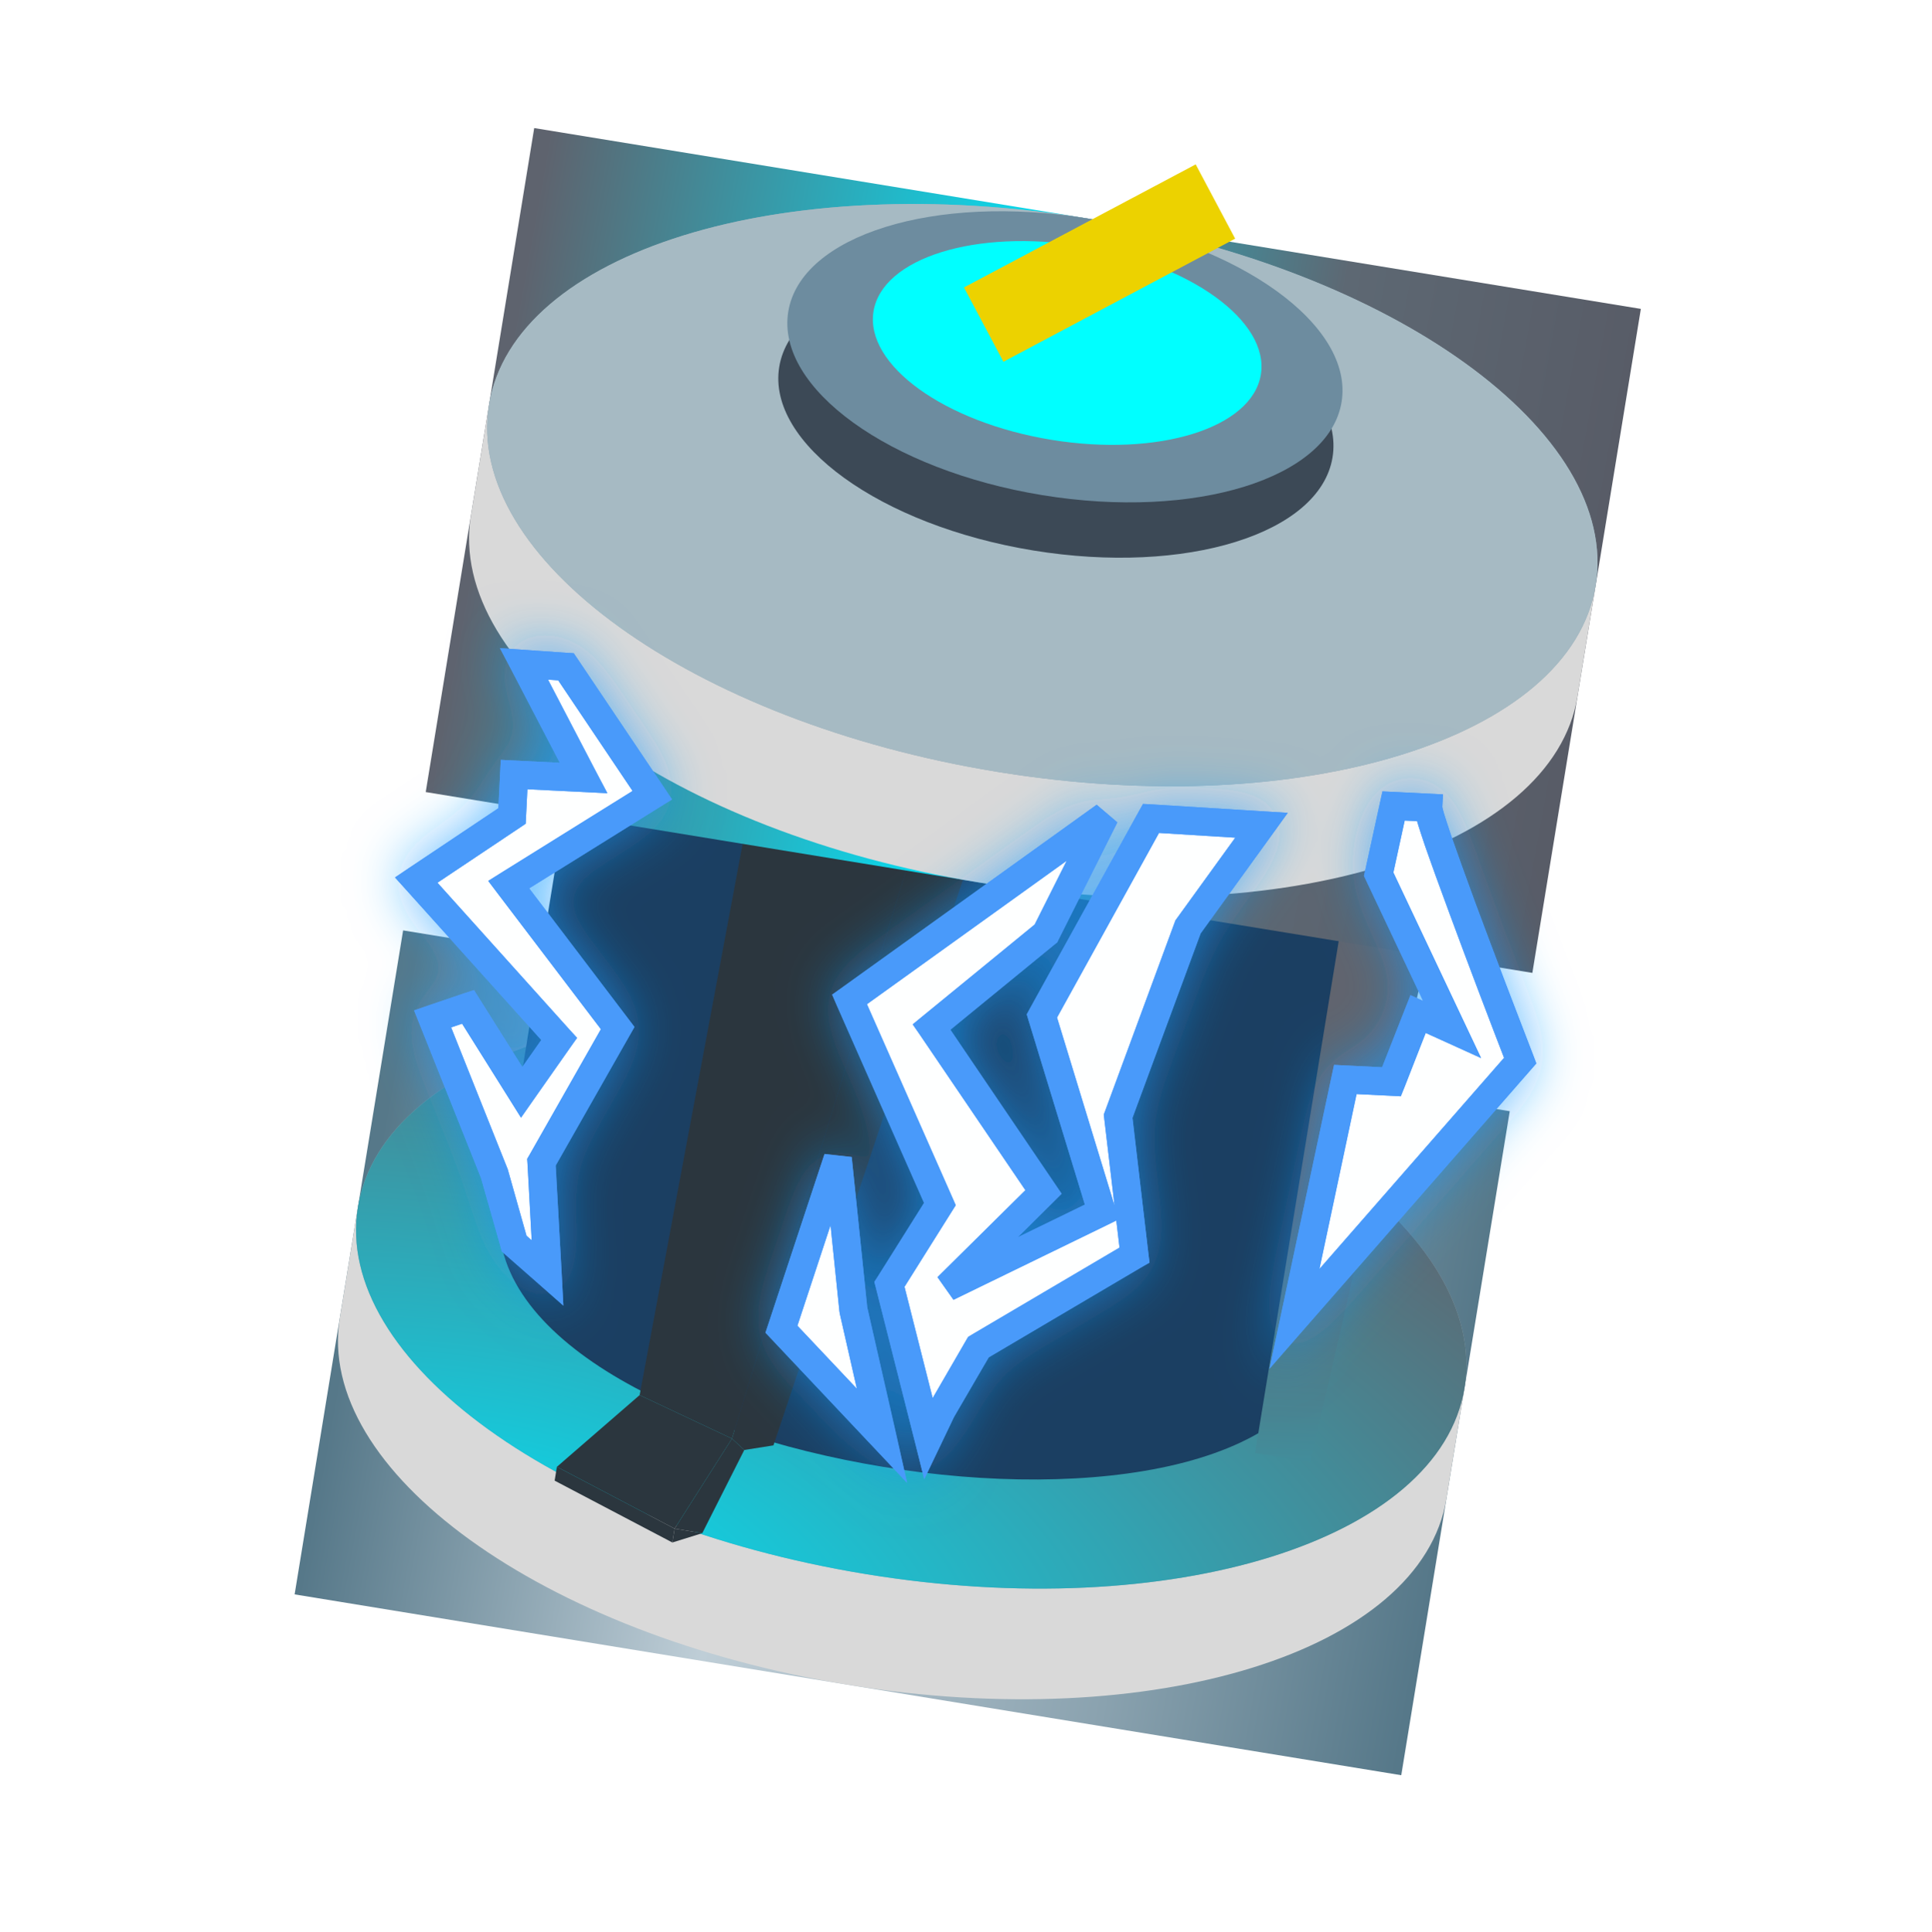
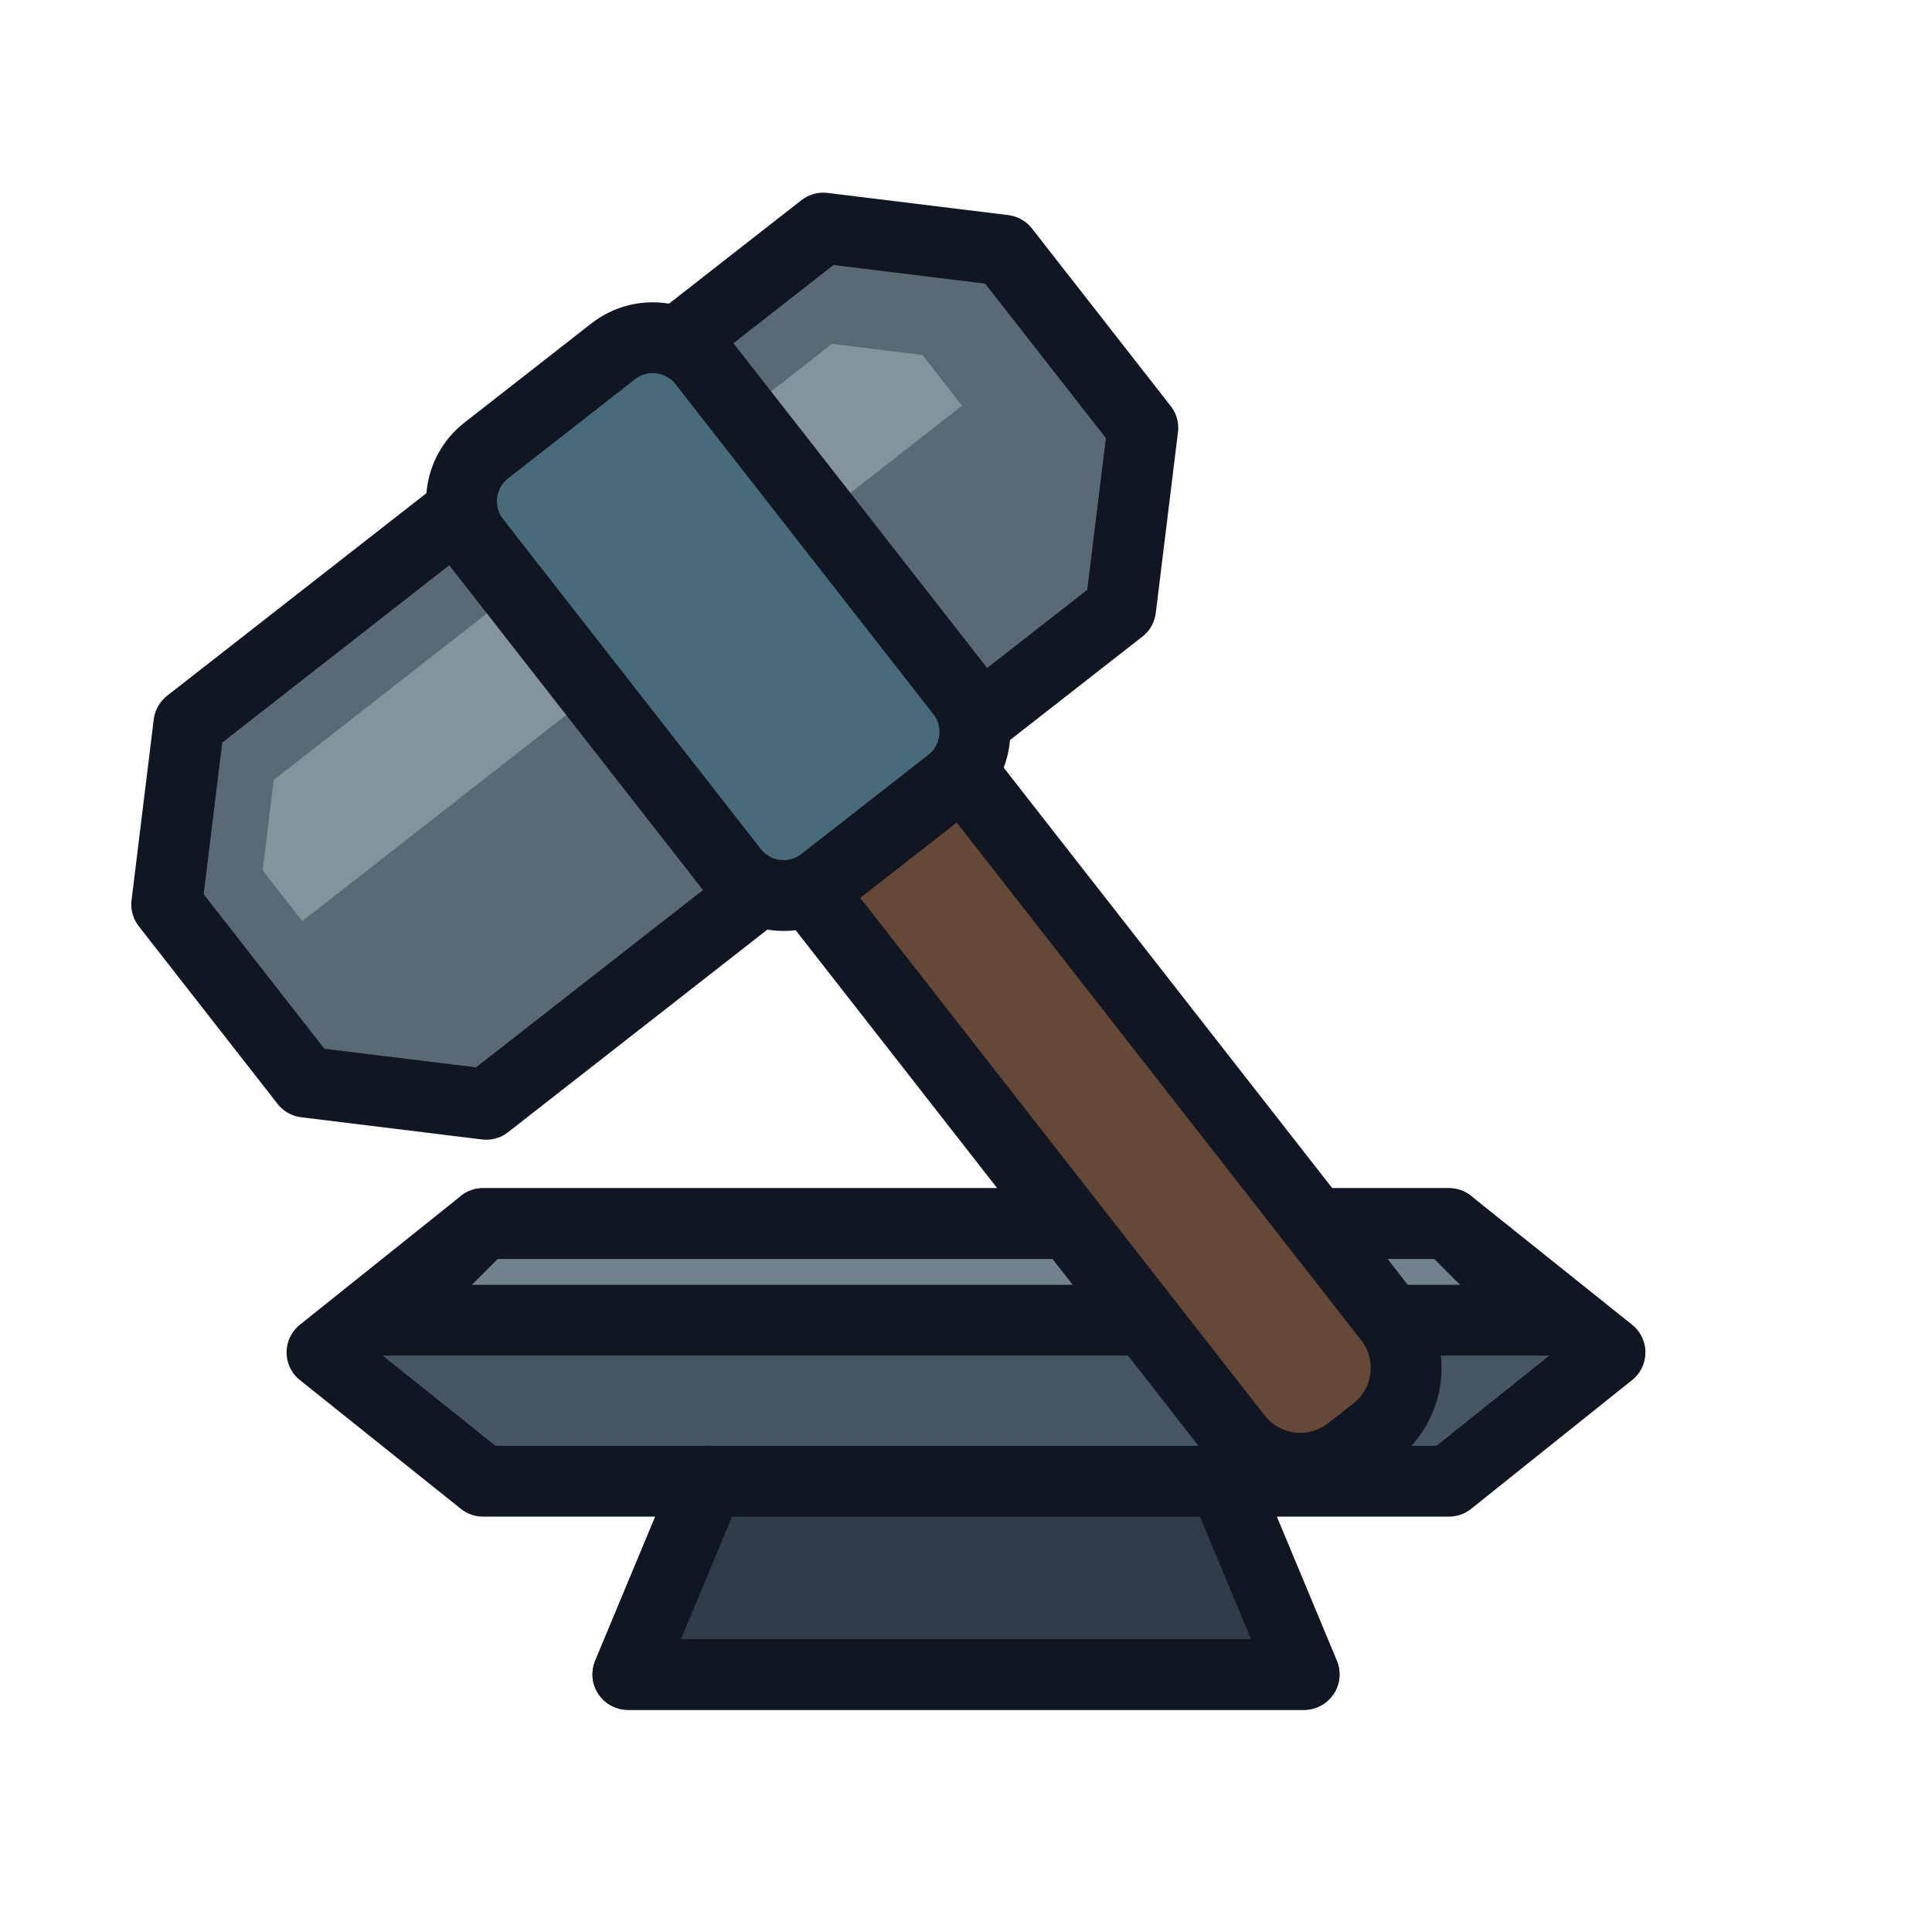
- <svg xmlns="http://www.w3.org/2000/svg" width="68.89" height="68.89" viewBox="0 0 68.89 68.89">
-   <defs>
-     <clipPath id="clip0">
-       <rect width="60" height="60" />
-     </clipPath>
-     <linearGradient id="grad1" x1="0.72%" y1="32.76%" x2="100.66%" y2="34.26%" gradientUnits="objectBoundingBox">
-       <stop offset="0%" stop-color="#567889" />
-       <stop offset="36.69%" stop-color="#BFCED7" />
-       <stop offset="73%" stop-color="#8AA2AF" />
-       <stop offset="100%" stop-color="#567889" />
-     </linearGradient>
-     <radialGradient id="grad2" cx="15%" cy="115.34%" r="127.5%" gradientUnits="objectBoundingBox">
-       <stop offset="0%" stop-color="#04E2F5" />
-       <stop offset="100%" stop-color="#60646E" />
-     </radialGradient>
-     <linearGradient id="grad3" x1="1.61%" y1="149.09%" x2="0.2%" y2="62.39%" gradientUnits="objectBoundingBox">
-       <stop offset="0%" stop-color="#1CC0D3" />
-       <stop offset="99.23%" stop-color="#60646E" />
-     </linearGradient>
-     <linearGradient id="grad4" x1="0.72%" y1="32.76%" x2="100.66%" y2="34.26%" gradientUnits="objectBoundingBox">
-       <stop offset="0%" stop-color="#5E636E" />
-       <stop offset="46.23%" stop-color="#07DEF1" />
-       <stop offset="47.62%" stop-color="#2BADBE" />
-       <stop offset="73%" stop-color="#5D6873" />
-       <stop offset="100%" stop-color="#585C67" />
-     </linearGradient>
-     <filter id="fx5">
-       <feGaussianBlur stdDeviation="0.4" />
-       <feGaussianBlur in="SourceAlpha" stdDeviation="2" result="fx5_is_blur" />
-       <feOffset dx="0" dy="0" result="fx5_is_off" />
-       <feComposite in="SourceAlpha" in2="fx5_is_off" operator="out" result="fx5_is_inv" />
-       <feFlood flood-color="#CBFCFF" flood-opacity="0.25" />
-       <feComposite in2="fx5_is_inv" operator="in" result="fx5_is_shadow" />
-       <feComposite in="fx5_is_shadow" in2="SourceGraphic" operator="over" />
-       <feDropShadow dx="0" dy="0" stdDeviation="1" flood-color="#1B9FFF" flood-opacity="0.68" />
-     </filter>
-   </defs>
-   <g transform="translate(4.44, 4.44) rotate(9.28, 30, 30)">
-     <g clip-path="url(#clip0)">
-       <g transform="translate(10, 32)">
-         <rect width="40" height="24" fill="url(#grad1)" />
-         <g transform="translate(0, 4)">
-           <path d="M20 20C31.05 20 40 15.52 40 10L40 6L38.34 6C35.25 2.47 28.2 0 20 0C11.8 0 4.75 2.47 1.66 6L0 6L0 10C0 15.52 8.95 20 20 20Z" fill="#D9D9D9" />
-         </g>
-         <path d="M0 10A20 10 0 1 1 40 10A20 10 0 1 1 0 10Z" fill="#95AAB6" />
-       </g>
-       <g transform="translate(10, 32)">
-         <path d="M0 10A20 10 0 1 1 40 10A20 10 0 1 1 0 10Z" fill="url(#grad2)" />
-       </g>
-       <g transform="translate(15, 19)">
-         <path d="M0 0L30 0C30 0 30 17.5 30 22C30 31.5 0 31.5 0 22C0 16.5 0 9.37 0 0Z" fill="#1B3F62" />
-       </g>
-       <g transform="translate(43, 22)">
-         <path d="M0 1.5L3.5 0L2 23.5L0 23.5L0 1.5Z" fill="url(#grad3)" />
-       </g>
-       <g transform="translate(18.5, 25)">
-         <path d="M3 0L9 1L6 23L2.5 22L3 0Z" fill="#2B363E" />
-         <path d="M9 1L6 23L6.5 23.33L7.5 23L11 1.5L9 1Z" fill="#2B363E" />
-         <path d="M6 23L4.5 26.5L5.5 26.5L6.5 23.33L6 23Z" fill="#2B363E" />
-         <path d="M6 23L2.5 22L0 25L4.5 26.5L6 23Z" fill="#2B363E" />
-         <path d="M4.5 26.5L0 25L0 25.5L4.5 27L4.5 26.5Z" fill="#2B363E" />
-         <path d="M5.5 26.5L4.5 26.5L4.5 27L5.5 26.5Z" fill="#2B363E" />
-       </g>
-       <g transform="translate(10, 3)">
-         <rect width="40" height="24" fill="url(#grad4)" />
-         <g transform="translate(0, 4)">
-           <path d="M20 20C31.05 20 40 15.52 40 10L40 6L38.34 6C35.25 2.47 28.2 0 20 0C11.8 0 4.75 2.47 1.66 6L0 6L0 10C0 15.52 8.95 20 20 20Z" fill="#D9D9D9" />
-         </g>
-         <path d="M0 10A20 10 0 1 1 40 10A20 10 0 1 1 0 10Z" fill="#95AAB6" />
-       </g>
-       <g transform="translate(10, 3)">
-         <path d="M0 10A20 10 0 1 1 40 10A20 10 0 1 1 0 10Z" fill="#A6BAC3" />
-       </g>
-       <g transform="translate(20, 5)">
-         <path d="M0 5A10 5 0 1 1 20 5A10 5 0 1 1 0 5Z" fill="#3C4956" />
-       </g>
-       <g transform="translate(20, 3)">
-         <path d="M0 5A10 5 0 1 1 20 5A10 5 0 1 1 0 5Z" fill="#6D8C9F" />
-       </g>
-       <g transform="translate(23, 4)">
-         <path d="M0 3.5A7 3.5 0 1 1 14 3.5A7 3.5 0 1 1 0 3.5Z" fill="#00FFFF" />
-       </g>
-       <g transform="translate(26, 3) rotate(-37.25, 4.68, 1.5)">
-         <rect width="9.36" height="3" fill="#ECD200" />
-       </g>
-       <g transform="translate(10.67, 20) rotate(-6.45, 19.82, 13.43)" filter="url(#fx5)">
-         <path d="M20.85 23.54L19.64 25.89L19.23 26.87L17.57 21.46L19.23 18.51L15.65 11.38L24.42 4.4L22.53 8.68L18.62 12.22L22.9 17.9L19.64 21.46L25.01 18.51L22.53 11.63L26.07 4.4L30.02 4.45L27.58 8.2L25.42 15.07L26.25 19.99L20.85 23.54Z" fill="#FEFFFF" stroke="#489AFA" stroke-width="1" />
-         <path d="M16.33 22.44L17.57 26.87L13.8 23.25L15.51 17.07L16.33 22.44Z" fill="#FEFFFF" stroke="#489AFA" stroke-width="1" />
-         <path d="M8.26 4.45L4.96 0.03L3.46 0L5.78 3.96L3.3 3.96L3.3 5.44L0 7.89L5.37 13.3L4.13 15.27L2.07 12.32L0.83 12.81L3.3 18.22L4.13 20.67L5.37 21.66L4.96 17.72L7.44 12.81L3.3 7.89L8.26 4.45Z" fill="#FEFFFF" stroke="#489AFA" stroke-width="1" />
-         <path d="M39.65 12.38C38.41 9.59 35.93 3.92 35.93 3.53L34.69 3.53L34.28 5.99L37.17 11.39L35.93 10.9L35.1 13.36L33.45 13.36L32.06 21.98L39.65 12.38Z" fill="#FEFFFF" stroke="#489AFA" stroke-width="1" />
-         <path d="M19.64 25.89L19.2 25.66L19.19 25.67L19.18 25.69L19.64 25.89ZM20.85 23.54L20.58 23.12L20.47 23.2L20.41 23.31L20.85 23.54ZM26.25 19.99L26.52 20.4L26.8 20.23L26.74 19.9L26.25 19.99ZM25.42 15.07L24.95 14.92L24.91 15.04L24.93 15.15L25.42 15.07ZM27.58 8.2L27.16 7.93L27.12 7.99L27.1 8.05L27.58 8.2ZM30.02 4.45L30.44 4.72L30.93 3.96L30.02 3.95L30.02 4.45ZM26.07 4.4L26.08 3.9L25.76 3.9L25.62 4.18L26.07 4.4ZM22.53 11.63L22.08 11.41L21.99 11.6L22.06 11.8L22.53 11.63ZM25.01 18.51L25.25 18.95L25.62 18.74L25.48 18.34L25.01 18.51ZM19.64 21.46L19.27 21.12L19.88 21.9L19.64 21.46ZM22.9 17.9L23.26 18.24L23.54 17.93L23.29 17.6L22.9 17.9ZM18.62 12.22L18.28 11.85L17.94 12.16L18.22 12.52L18.62 12.22ZM22.53 8.68L22.87 9.05L22.95 8.98L22.99 8.88L22.53 8.68ZM24.42 4.4L24.88 4.6L24.11 4.01L24.42 4.4ZM15.65 11.38L15.34 10.99L15.02 11.24L15.2 11.61L15.65 11.38ZM19.23 18.51L19.66 18.76L19.79 18.53L19.67 18.29L19.23 18.51ZM17.57 21.46L17.14 21.22L17.03 21.4L17.1 21.61L17.57 21.46ZM19.23 26.87L18.75 27.01L19.15 28.34L19.69 27.06L19.23 26.87ZM17.57 26.87L17.23 27.23L18.55 28.5L18.06 26.73L17.57 26.87ZM16.33 22.44L15.84 22.52L15.85 22.55L15.85 22.58L16.33 22.44ZM15.51 17.07L16 16.99L15.03 16.93L15.51 17.07ZM13.8 23.25L13.32 23.12L13.24 23.4L13.46 23.61L13.8 23.25ZM4.96 0.03L5.36 -0.27L5.21 -0.47L4.97 -0.47L4.96 0.03ZM8.26 4.45L8.55 4.86L8.97 4.57L8.66 4.15L8.26 4.45ZM3.3 7.89L3.02 7.48L2.57 7.8L2.92 8.22L3.3 7.89ZM7.44 12.81L7.88 13.03L8.03 12.74L7.82 12.49L7.44 12.81ZM4.96 17.72L4.51 17.5L4.44 17.63L4.46 17.78L4.96 17.72ZM5.37 21.66L5.06 22.05L5.99 22.79L5.87 21.6L5.37 21.66ZM4.13 20.67L3.66 20.83L3.7 20.97L3.82 21.07L4.13 20.67ZM3.3 18.22L3.78 18.06L3.77 18.03L3.76 18.01L3.3 18.22ZM0.83 12.81L0.64 12.34L0.15 12.54L0.37 13.02L0.83 12.81ZM2.07 12.32L2.47 12.03L2.25 11.71L1.88 11.85L2.07 12.32ZM4.13 15.27L3.72 15.55L4.15 16.17L4.55 15.53L4.13 15.27ZM5.37 13.3L5.79 13.57L6.01 13.23L5.72 12.95L5.37 13.3ZM0 7.89L-0.3 7.49L-0.76 7.84L-0.35 8.25L0 7.89ZM3.3 5.44L3.6 5.84L3.8 5.69L3.8 5.44L3.3 5.44ZM3.3 3.96L3.3 3.46L2.8 3.46L2.8 3.96L3.3 3.96ZM5.78 3.96L5.78 4.46L6.66 4.46L6.21 3.71L5.78 3.96ZM3.46 0L3.47 -0.5L2.57 -0.52L3.03 0.25L3.46 0ZM35.93 3.53L36.43 3.53L36.43 3.03L35.93 3.03L35.93 3.53ZM39.65 12.38L40.04 12.69L40.23 12.45L40.11 12.17L39.65 12.38ZM32.06 21.98L31.57 21.9L31.26 23.8L32.45 22.29L32.06 21.98ZM33.45 13.36L33.45 12.86L33.03 12.86L32.96 13.28L33.45 13.36ZM35.1 13.36L35.1 13.86L35.46 13.86L35.58 13.52L35.1 13.36ZM35.93 10.9L36.12 10.44L35.63 10.24L35.46 10.74L35.93 10.9ZM37.17 11.39L36.99 11.86L38.25 12.36L37.61 11.16L37.17 11.39ZM34.28 5.99L33.79 5.9L33.76 6.07L33.84 6.22L34.28 5.99ZM34.69 3.53L34.69 3.03L34.27 3.03L34.2 3.45L34.69 3.53ZM20.08 26.11L21.3 23.77L20.41 23.31L19.2 25.66L20.08 26.11ZM21.13 23.96L26.52 20.4L25.97 19.57L20.58 23.12L21.13 23.96ZM26.74 19.9L25.92 14.99L24.93 15.15L25.76 20.07L26.74 19.9ZM25.9 15.22L28.06 8.35L27.1 8.05L24.95 14.92L25.9 15.22ZM28 8.47L30.44 4.72L29.6 4.18L27.16 7.93L28 8.47ZM30.02 3.95L26.08 3.9L26.07 4.9L30.01 4.95L30.02 3.95ZM25.62 4.18L22.08 11.41L22.98 11.85L26.52 4.62L25.62 4.18ZM22.06 11.8L24.54 18.68L25.48 18.34L23 11.46L22.06 11.8ZM24.77 18.07L19.4 21.02L19.88 21.9L25.25 18.95L24.77 18.07ZM20.01 21.8L23.26 18.24L22.53 17.56L19.27 21.12L20.01 21.8ZM23.29 17.6L19.02 11.92L18.22 12.52L22.5 18.2L23.29 17.6ZM18.95 12.59L22.87 9.05L22.2 8.31L18.28 11.85L18.95 12.59ZM22.99 8.88L24.88 4.6L23.96 4.2L22.07 8.48L22.99 8.88ZM24.11 4.01L15.34 10.99L15.96 11.77L24.73 4.79L24.11 4.01ZM15.2 11.61L18.78 18.74L19.67 18.29L16.09 11.16L15.2 11.61ZM18.79 18.27L17.14 21.22L18.01 21.71L19.66 18.76L18.79 18.27ZM17.1 21.61L18.75 27.01L19.7 26.72L18.05 21.32L17.1 21.61ZM19.69 27.06L20.1 26.08L19.18 25.69L18.77 26.67L19.69 27.06ZM18.06 26.73L16.82 22.31L15.85 22.58L17.09 27L18.06 26.73ZM16.83 22.37L16 16.99L15.01 17.14L15.84 22.52L16.83 22.37ZM15.03 16.93L13.32 23.12L14.29 23.38L15.99 17.2L15.03 16.93ZM13.46 23.61L17.23 27.23L17.92 26.51L14.15 22.89L13.46 23.61ZM4.56 0.33L7.86 4.75L8.66 4.15L5.36 -0.27L4.56 0.33ZM7.98 4.04L3.02 7.48L3.59 8.3L8.55 4.86L7.98 4.04ZM2.92 8.22L7.05 13.13L7.82 12.49L3.69 7.57L2.92 8.22ZM6.99 12.58L4.51 17.5L5.4 17.95L7.88 13.03L6.99 12.58ZM4.46 17.78L4.87 21.71L5.87 21.6L5.45 17.67L4.46 17.78ZM5.68 21.26L4.44 20.28L3.82 21.07L5.06 22.05L5.68 21.26ZM4.6 20.51L3.78 18.06L2.83 18.38L3.66 20.83L4.6 20.51ZM3.76 18.01L1.28 12.6L0.37 13.02L2.85 18.42L3.76 18.01ZM1.01 13.27L2.25 12.78L1.88 11.85L0.64 12.34L1.01 13.27ZM1.66 12.6L3.72 15.55L4.54 14.98L2.47 12.03L1.66 12.6ZM4.55 15.53L5.79 13.57L4.95 13.03L3.71 15L4.55 15.53ZM5.72 12.95L0.35 7.54L-0.35 8.25L5.02 13.65L5.72 12.95ZM0.3 8.29L3.6 5.84L3.01 5.03L-0.3 7.49L0.3 8.29ZM3.8 5.44L3.8 3.96L2.8 3.96L2.8 5.44L3.8 5.44ZM3.3 4.46L5.78 4.46L5.78 3.46L3.3 3.46L3.3 4.46ZM6.21 3.71L3.89 -0.25L3.03 0.25L5.35 4.21L6.21 3.71ZM3.45 0.5L4.95 0.53L4.97 -0.47L3.47 -0.5L3.45 0.5ZM35.43 3.53C35.43 3.64 35.46 3.75 35.48 3.8C35.5 3.88 35.53 3.97 35.57 4.07C35.64 4.28 35.75 4.55 35.87 4.87C36.13 5.51 36.48 6.34 36.87 7.25C37.64 9.07 38.57 11.19 39.19 12.58L40.11 12.17C39.49 10.78 38.56 8.67 37.78 6.86C37.4 5.95 37.05 5.12 36.8 4.5C36.68 4.19 36.58 3.93 36.51 3.74C36.48 3.65 36.45 3.57 36.44 3.52C36.42 3.45 36.43 3.47 36.43 3.53L35.43 3.53ZM39.26 12.07L31.67 21.67L32.45 22.29L40.04 12.69L39.26 12.07ZM32.56 22.06L33.95 13.44L32.96 13.28L31.57 21.9L32.56 22.06ZM33.45 13.86L35.1 13.86L35.1 12.86L33.45 12.86L33.45 13.86ZM35.58 13.52L36.4 11.06L35.46 10.74L34.63 13.2L35.58 13.52ZM35.75 11.37L36.99 11.86L37.35 10.93L36.12 10.44L35.75 11.37ZM37.61 11.16L34.72 5.75L33.84 6.22L36.73 11.63L37.61 11.16ZM34.77 6.07L35.18 3.61L34.2 3.45L33.79 5.9L34.77 6.07ZM34.69 4.03L35.93 4.03L35.93 3.03L34.69 3.03L34.69 4.03Z" fill="#489AFA" stroke="none" />
-       </g>
+ <svg xmlns="http://www.w3.org/2000/svg" width="60" height="60" viewBox="0 0 60 60" fill="none">
+   <g stroke="#111722" stroke-width="2.2" stroke-linejoin="round">
+     <path d="M15 38H45L50 42L45 46H38L40.5 52H19.5L22 46H15L10 42L15 38Z" fill="#465664" />
+     <path d="M15 38H45L48 41H12L15 38Z" fill="#72828C" />
+     <path d="M22 46H38L40.5 52H19.5L22 46Z" fill="#303D49" />
+     <g transform="rotate(-38 30 29)">
+       <rect x="27" y="22" width="6" height="27" rx="2.5" fill="#654936" />
+       <path d="M15 9H40L44 13V20L40 24H15L11 20V13L15 9Z" fill="#596A74" />
+       <path d="M16 12H38L40 14V16H14V14L16 12Z" fill="#84949D" stroke="none" />
+       <rect x="25.5" y="8" width="9" height="17" rx="2" fill="#486B7A" />
    </g>
  </g>
</svg>
